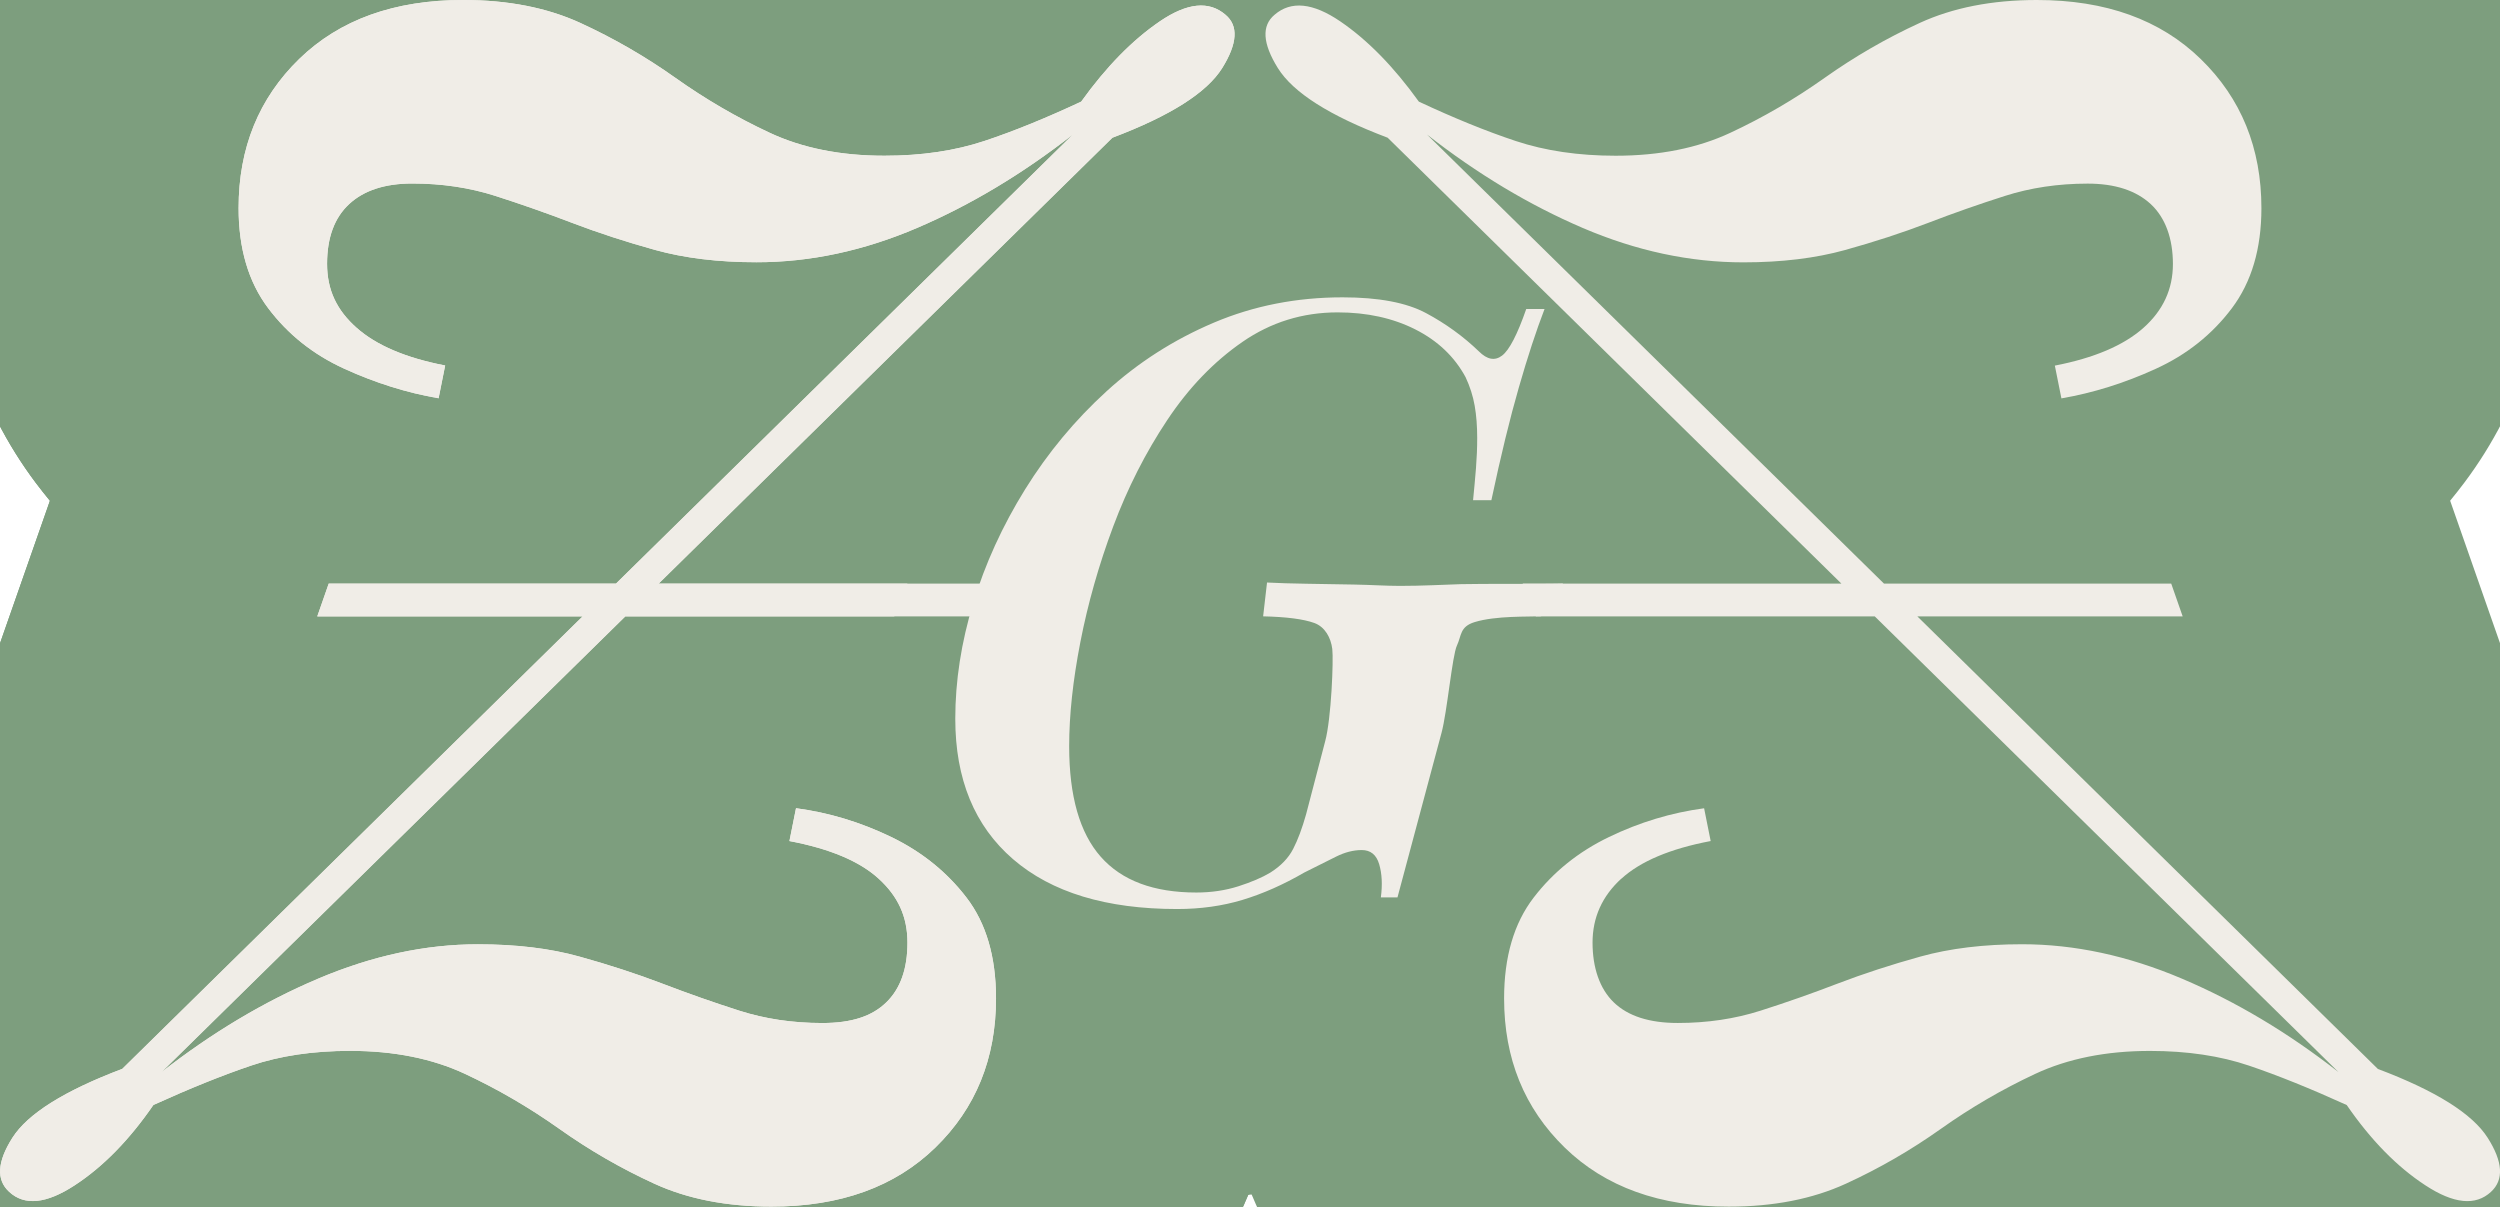
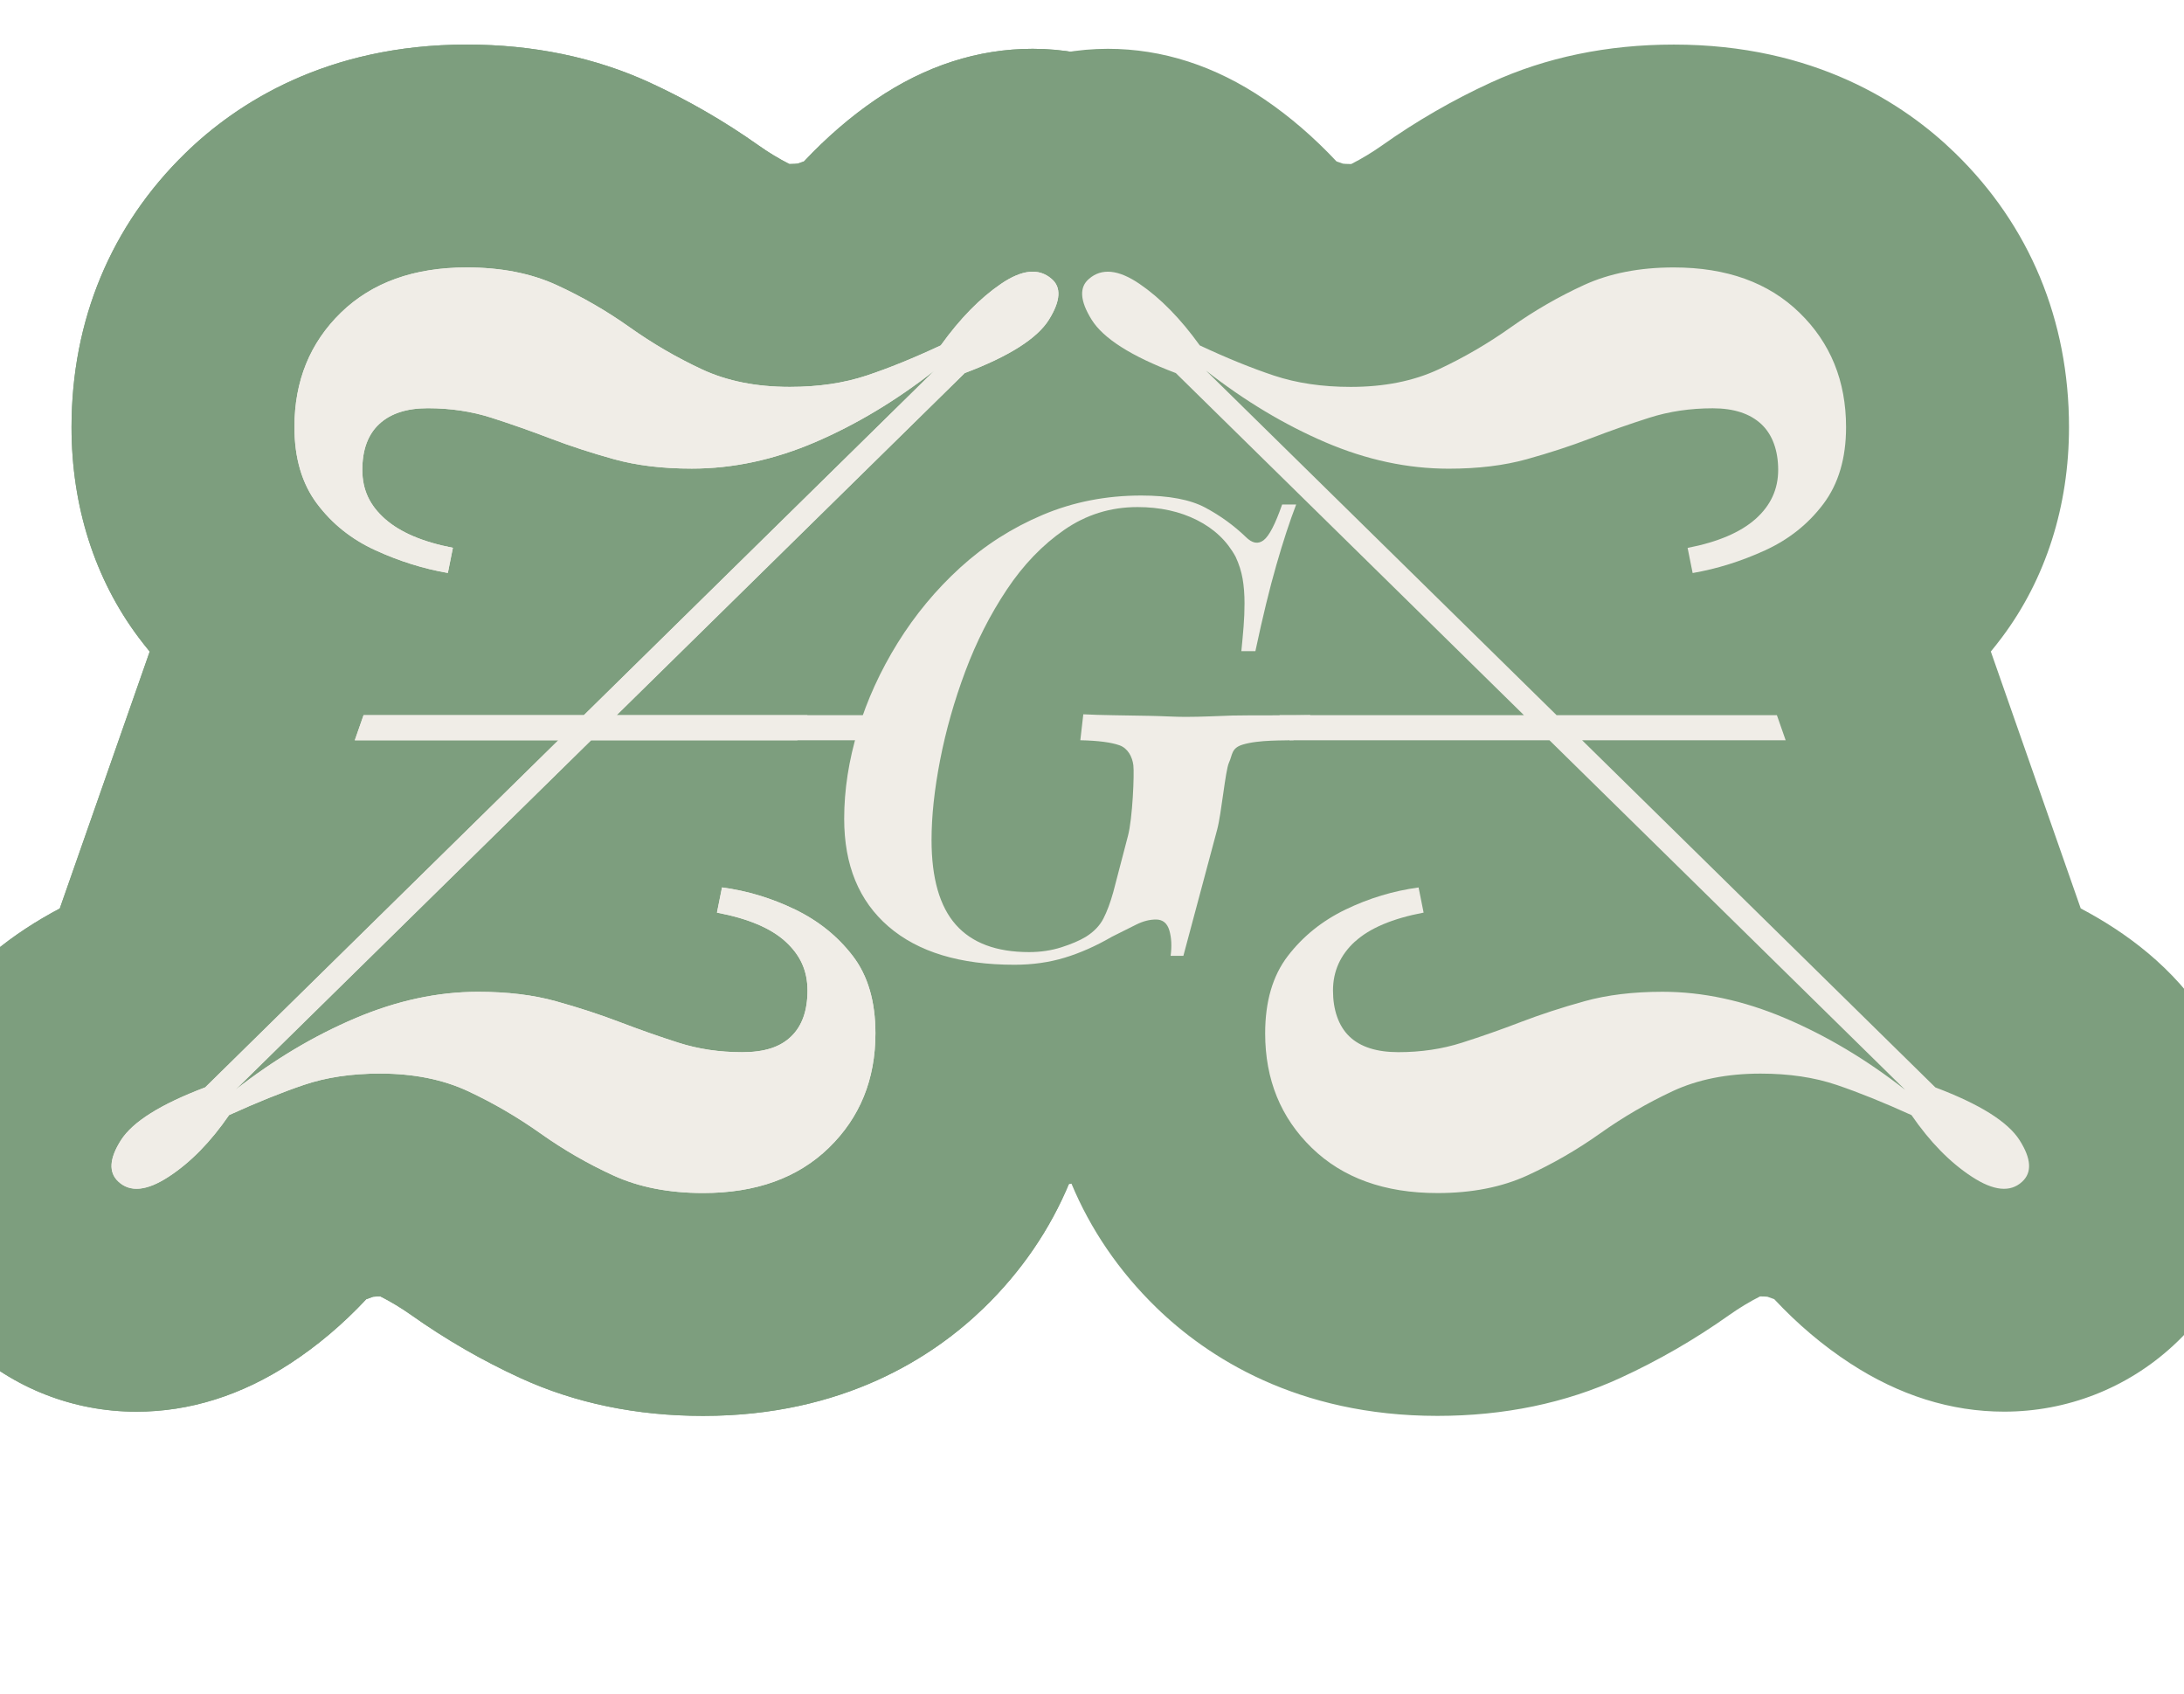
- <svg xmlns="http://www.w3.org/2000/svg" id="Layer_2" data-name="Layer 2" viewBox="0 0 430.24 207.65">
+ <svg xmlns="http://www.w3.org/2000/svg" id="Layer_2" data-name="Layer 2" viewBox="-25 -60 490 380">
  <defs>
    <style>
      .cls-1 {
        fill: #f0ede7;
      }

      .cls-2 {
        fill: #7d9e7e;
      }
    </style>
  </defs>
  <g id="Layer_1-2" data-name="Layer 1">
    <g>
      <g>
        <path d="M205.89,153.6c2.57,0,4.98-.36,7.22-1.07,2.24-.72,4.08-1.5,5.51-2.36,1.81-1.14,3.12-2.5,3.93-4.08.81-1.57,1.55-3.55,2.22-5.94l3.29-12.59c1.05-3.91,1.45-13.97,1.22-15.88-.24-1.91-1.24-3.8-3.1-4.47-1.86-.67-4.79-1.05-8.8-1.14l.67-5.82c1.91.1,4.17.17,6.79.21,2.62.05,5.36.1,8.22.14,2.86.05,5.48.23,7.87.23,3.81,0,7.32-.2,10.51-.3,3.19-.09,15.45-.01,17.55-.11l-3.78,5.64c-2.1.1-7.79-.12-11.43,1-2.57.79-2.24,2.32-3.05,4.04-.81,1.72-1.69,11.49-2.65,15.02l-7.58,28.32h-2.86c.29-2.19.19-4.1-.29-5.72-.48-1.62-1.48-2.43-3-2.43-1.43,0-2.91.38-4.43,1.14-1.53.76-3.34,1.67-5.44,2.72-3.62,2.1-7.18,3.67-10.66,4.72-3.48,1.05-7.22,1.57-11.23,1.57-12.21,0-21.62-2.86-28.25-8.58-6.63-5.72-9.94-13.78-9.94-24.17,0-6.48,1.02-13.11,3.08-19.88,2.05-6.77,5.03-13.3,8.94-19.6,3.91-6.29,8.58-11.92,14.02-16.88,5.44-4.96,11.59-8.89,18.45-11.8,6.87-2.91,14.25-4.36,22.17-4.36,6.2,0,10.99.91,14.37,2.72,3.38,1.81,6.41,4.01,9.08,6.58,1.43,1.43,2.76,1.67,4,.72,1.24-.95,2.62-3.62,4.15-8.01h3.15c-1.43,3.72-2.91,8.22-4.43,13.52-1.53,5.29-3.1,11.75-4.72,19.38h-3.15c.19-1.91.36-3.74.5-5.51.14-1.76.21-3.5.21-5.22,0-2-.14-3.84-.43-5.51-.29-1.67-.81-3.31-1.57-4.93-1.91-3.53-4.79-6.27-8.65-8.22-3.86-1.95-8.32-2.93-13.37-2.93-6.01,0-11.47,1.69-16.38,5.08-4.91,3.39-9.23,7.87-12.94,13.45-3.72,5.58-6.82,11.68-9.3,18.31-2.48,6.63-4.36,13.26-5.65,19.88-1.29,6.63-1.93,12.61-1.93,17.95,0,8.58,1.81,14.92,5.44,19.02,3.62,4.1,9.1,6.15,16.45,6.15Z" />
        <g>
          <path d="M135.86,144.73l1.13-5.64c5.64.75,11.1,2.4,16.36,4.94,5.26,2.54,9.59,6.02,12.98,10.44,3.39,4.42,5.08,10.2,5.08,17.35,0,10.35-3.48,18.9-10.44,25.67-6.96,6.77-16.36,10.16-28.21,10.16-7.71,0-14.44-1.32-20.17-3.95-5.74-2.63-11.19-5.78-16.36-9.45-5.18-3.67-10.58-6.81-16.22-9.45-5.64-2.63-12.23-3.95-19.75-3.95-6.4,0-12.09.85-17.07,2.54-4.99,1.69-10.58,3.95-16.79,6.77-4.14,6.02-8.65,10.63-13.54,13.82-4.89,3.2-8.65,3.57-11.28,1.13-2.26-2.07-2.07-5.17.56-9.31,2.64-4.14,8.93-8.08,18.9-11.85L184.66,23.13c-8.65,6.77-17.59,12.13-26.8,16.08-9.22,3.95-18.43,5.92-27.65,5.92-6.59,0-12.41-.71-17.49-2.12-5.08-1.41-9.83-2.96-14.25-4.65-4.42-1.69-8.84-3.24-13.26-4.66-4.42-1.41-9.17-2.12-14.25-2.12-4.7,0-8.32,1.18-10.86,3.53-2.54,2.35-3.81,5.78-3.81,10.3s1.69,8,5.08,11c3.39,3.01,8.46,5.18,15.24,6.49l-1.13,5.64c-5.46-.94-10.86-2.63-16.22-5.08-5.36-2.44-9.73-5.93-13.12-10.44-3.39-4.51-5.08-10.25-5.08-17.21,0-10.34,3.48-18.9,10.44-25.67C58.45,3.39,67.86,0,79.71,0c7.71,0,14.43,1.32,20.17,3.95,5.74,2.64,11.19,5.78,16.36,9.45,5.17,3.67,10.58,6.82,16.22,9.45,5.64,2.64,12.22,3.95,19.75,3.95,6.39,0,12.13-.85,17.21-2.54,5.08-1.69,10.62-3.95,16.65-6.77,4.32-6.02,8.84-10.62,13.54-13.82,4.7-3.2,8.46-3.57,11.29-1.13,2.26,1.88,2.07,4.94-.56,9.17-2.64,4.23-8.94,8.23-18.9,11.99L27.8,184.51c8.65-6.77,17.63-12.13,26.94-16.08,9.31-3.95,18.48-5.92,27.51-5.92,6.58,0,12.41.7,17.49,2.12,5.08,1.41,9.83,2.96,14.25,4.65,4.42,1.69,8.84,3.25,13.26,4.66,4.42,1.41,9.17,2.12,14.25,2.12s8.56-1.17,11-3.53c2.44-2.35,3.67-5.78,3.67-10.3s-1.65-7.99-4.94-11c-3.29-3.01-8.42-5.17-15.38-6.49ZM54.6,106.08l1.97-5.64h99.59l-2.26,5.64H54.6Z" />
          <path d="M135.86,144.73l1.13-5.64c5.64.75,11.1,2.4,16.36,4.94,5.26,2.54,9.59,6.02,12.98,10.44,3.39,4.42,5.08,10.2,5.08,17.35,0,10.35-3.48,18.9-10.44,25.67-6.96,6.77-16.36,10.16-28.21,10.16-7.71,0-14.44-1.32-20.17-3.95-5.74-2.63-11.19-5.78-16.36-9.45-5.18-3.67-10.58-6.81-16.22-9.45-5.64-2.63-12.23-3.95-19.75-3.95-6.4,0-12.09.85-17.07,2.54-4.99,1.69-10.58,3.95-16.79,6.77-4.14,6.02-8.65,10.63-13.54,13.82-4.89,3.2-8.65,3.57-11.28,1.13-2.26-2.07-2.07-5.17.56-9.31,2.64-4.14,8.93-8.08,18.9-11.85L184.66,23.13c-8.65,6.77-17.59,12.13-26.8,16.08-9.22,3.95-18.43,5.92-27.65,5.92-6.59,0-12.41-.71-17.49-2.12-5.08-1.41-9.83-2.96-14.25-4.65-4.42-1.69-8.84-3.24-13.26-4.66-4.42-1.41-9.17-2.12-14.25-2.12-4.7,0-8.32,1.18-10.86,3.53-2.54,2.35-3.81,5.78-3.81,10.3s1.69,8,5.08,11c3.39,3.01,8.46,5.18,15.24,6.49l-1.13,5.64c-5.46-.94-10.86-2.63-16.22-5.08-5.36-2.44-9.73-5.93-13.12-10.44-3.39-4.51-5.08-10.25-5.08-17.21,0-10.34,3.48-18.9,10.44-25.67C58.45,3.39,67.86,0,79.71,0c7.71,0,14.43,1.32,20.17,3.95,5.74,2.64,11.19,5.78,16.36,9.45,5.17,3.67,10.58,6.82,16.22,9.45,5.64,2.64,12.22,3.95,19.75,3.95,6.39,0,12.13-.85,17.21-2.54,5.08-1.69,10.62-3.95,16.65-6.77,4.32-6.02,8.84-10.62,13.54-13.82,4.7-3.2,8.46-3.57,11.29-1.13,2.26,1.88,2.07,4.94-.56,9.17-2.64,4.23-8.94,8.23-18.9,11.99L27.8,184.51c8.65-6.77,17.63-12.13,26.94-16.08,9.31-3.95,18.48-5.92,27.51-5.92,6.58,0,12.41.7,17.49,2.12,5.08,1.41,9.83,2.96,14.25,4.65,4.42,1.69,8.84,3.25,13.26,4.66,4.42,1.41,9.17,2.12,14.25,2.12s8.56-1.17,11-3.53c2.44-2.35,3.67-5.78,3.67-10.3s-1.65-7.99-4.94-11c-3.29-3.01-8.42-5.17-15.38-6.49ZM54.6,106.08l1.97-5.64h119.59l-2.26,5.64H54.6Z" />
          <path d="M279.01,151.22c-3.29,3.01-4.94,6.68-4.94,11s1.23,7.95,3.67,10.3c2.45,2.35,6.11,3.53,11,3.53,5.08,0,9.83-.71,14.25-2.12,4.42-1.41,8.84-2.96,13.26-4.66,4.42-1.69,9.17-3.24,14.25-4.65,5.08-1.41,10.91-2.12,17.49-2.12,9.03,0,18.2,1.97,27.51,5.92,9.31,3.95,18.29,9.31,26.94,16.08L238.81,23.7c-9.97-3.76-16.27-7.76-18.9-11.99-2.63-4.23-2.82-7.29-.56-9.17,2.82-2.44,6.59-2.07,11.29,1.13,4.7,3.2,9.22,7.81,13.54,13.82,6.02,2.82,11.57,5.08,16.65,6.77,5.08,1.69,10.82,2.54,17.21,2.54,7.53,0,14.11-1.31,19.75-3.95,5.64-2.63,11.05-5.78,16.22-9.45,5.18-3.67,10.63-6.82,16.36-9.45C336.1,1.32,342.82,0,350.53,0c11.85,0,21.26,3.39,28.21,10.16,6.96,6.77,10.44,15.33,10.44,25.67,0,6.96-1.69,12.7-5.08,17.21-3.39,4.51-7.76,8-13.12,10.44-5.36,2.45-10.77,4.14-16.22,5.08l-1.13-5.64c6.77-1.31,11.85-3.48,15.24-6.49,3.39-3.01,5.08-6.67,5.08-11s-1.27-7.94-3.81-10.3c-2.54-2.35-6.16-3.53-10.86-3.53-5.08,0-9.83.71-14.25,2.12-4.42,1.41-8.84,2.96-13.26,4.66-4.42,1.69-9.17,3.24-14.25,4.65-5.08,1.41-10.91,2.12-17.49,2.12-9.21,0-18.43-1.97-27.65-5.92-9.21-3.95-18.15-9.31-26.8-16.08l163.64,160.81c9.97,3.76,16.27,7.71,18.9,11.85,2.63,4.14,2.82,7.24.56,9.31-2.64,2.44-6.4,2.07-11.28-1.13-4.89-3.19-9.4-7.8-13.54-13.82-6.21-2.82-11.8-5.08-16.79-6.77-4.98-1.69-10.67-2.54-17.07-2.54-7.52,0-14.11,1.32-19.75,3.95-5.64,2.64-11.05,5.78-16.22,9.45-5.17,3.67-10.62,6.82-16.36,9.45-5.74,2.63-12.46,3.95-20.17,3.95-11.85,0-21.25-3.39-28.21-10.16-6.96-6.77-10.44-15.33-10.44-25.67,0-7.15,1.69-12.93,5.08-17.35,3.39-4.42,7.71-7.9,12.98-10.44,5.27-2.54,10.72-4.18,16.36-4.94l1.13,5.64c-6.96,1.32-12.08,3.48-15.38,6.49ZM264.33,106.08l-2.26-5.64h111.59s1.97,5.64,1.97,5.64h-111.31Z" />
        </g>
      </g>
      <g>
        <path class="cls-2" d="M202.6,206.46c-7.59,0-14.79-.67-21.59-2h-.32v-.06c-15.02-2.99-28.09-9.24-39.02-18.67-17.58-15.17-27.27-37.2-27.27-62.02,0-11.37,1.76-22.94,5.22-34.38,3.31-10.92,8.13-21.52,14.32-31.49,6.31-10.16,13.98-19.39,22.79-27.42,9.6-8.76,20.58-15.79,32.64-20.9,13.05-5.53,27.07-8.33,41.68-8.33,7.11,0,13.69.66,19.81,2h87.74l-17.23,44.79,44.29-2.03-72.97,108.91-.56.03-13.27,49.56h-57.21c-6.17,1.33-12.55,2-19.07,2Z" />
        <g>
          <path class="cls-2" d="M132.75,257.65c-14.93,0-28.73-2.86-41.03-8.51-8.52-3.91-16.75-8.66-24.44-14.11-2.25-1.59-4.53-2.97-6.92-4.18-.04,0-.08,0-.13,0-.76,0-1.26.04-1.53.07-.49.17-1,.35-1.52.55-5.24,5.6-10.93,10.41-17,14.38-11.01,7.2-22.65,10.86-34.57,10.86-14.13,0-27.63-5.28-38-14.87-12.14-11.21-18.52-27.1-17.52-43.62.61-10.1,3.92-19.94,9.83-29.23,7.62-11.95,18.33-19.79,28.49-25.17l20.18-57.64c-.84-1.02-1.66-2.06-2.46-3.12-9.87-13.16-15.08-29.48-15.08-47.22C-8.94,11.86-.1-9.41,16.63-25.68c11.39-11.09,31.59-24.32,63.08-24.32,14.92,0,28.72,2.86,41.02,8.5,8.56,3.94,16.77,8.67,24.43,14.1,2.24,1.59,4.56,2.99,6.93,4.2.04,0,.08,0,.13,0,.94,0,1.51-.06,1.75-.09.46-.16.93-.32,1.42-.5,5.06-5.38,10.44-10.03,16.09-13.88,11.11-7.56,22.96-11.38,35.22-11.38,13.38,0,26.33,4.78,36.54,13.46,21.38,18.1,25.32,48.34,9.55,73.71-7.45,11.96-17.92,19.85-27.96,25.29l-22.48,56.19c1.26,1.44,2.48,2.92,3.65,4.45,10.08,13.16,15.4,29.67,15.4,47.77,0,23.96-8.84,45.23-25.56,61.5-11.41,11.1-31.61,24.33-63.09,24.33Z" />
          <path class="cls-2" d="M132.75,257.65c-14.93,0-28.73-2.86-41.03-8.51-8.52-3.91-16.75-8.66-24.44-14.11-2.25-1.59-4.53-2.97-6.92-4.18-.04,0-.08,0-.13,0-.76,0-1.26.04-1.53.07-.49.17-1,.35-1.52.55-5.24,5.6-10.93,10.41-17,14.38-11.01,7.2-22.65,10.86-34.57,10.86-14.13,0-27.63-5.28-38-14.87-12.14-11.21-18.52-27.1-17.52-43.62.61-10.1,3.92-19.94,9.83-29.23,7.62-11.95,18.33-19.79,28.49-25.17l20.18-57.64c-.84-1.02-1.66-2.06-2.46-3.12-9.87-13.16-15.08-29.48-15.08-47.22C-8.94,11.86-.1-9.41,16.63-25.68c11.39-11.09,31.59-24.32,63.08-24.32,14.92,0,28.72,2.86,41.02,8.5,8.56,3.94,16.77,8.67,24.43,14.1,2.24,1.59,4.56,2.99,6.93,4.2.04,0,.08,0,.13,0,.94,0,1.51-.06,1.75-.09.46-.16.93-.32,1.42-.5,5.06-5.38,10.44-10.03,16.09-13.88,11.11-7.56,22.96-11.38,35.22-11.38,13.38,0,26.33,4.78,36.54,13.46,21.38,18.1,25.32,48.34,9.55,73.71-2.93,4.7-6.33,8.78-9.98,12.32h7.21l-35.33,88.31c4.42,10.01,6.71,21.2,6.71,33.07,0,23.96-8.84,45.23-25.56,61.5-11.41,11.1-31.61,24.33-63.09,24.33Z" />
          <path class="cls-2" d="M297.49,257.65c-31.48,0-51.68-13.23-63.08-24.32-16.73-16.29-25.57-37.55-25.57-61.51,0-15.43,3.87-29.71,11.24-41.73l-31.37-78.44c-4.14-3.81-7.98-8.27-11.24-13.51-5.75-9.25-8.97-18.94-9.58-28.82-1.07-17.36,5.88-33.7,19.09-44.89,10.21-8.7,23.18-13.48,36.57-13.48,12.26,0,24.11,3.83,35.2,11.37,5.67,3.86,11.05,8.5,16.11,13.89.48.18.96.34,1.42.5.24.03.81.09,1.75.09.04,0,.09,0,.13,0,2.38-1.21,4.69-2.61,6.92-4.18,7.68-5.44,15.88-10.18,24.41-14.1,12.34-5.66,26.14-8.52,41.06-8.52,31.49,0,51.69,13.23,63.09,24.33,16.72,16.26,25.56,37.53,25.56,61.5,0,17.73-5.21,34.06-15.08,47.21-.8,1.06-1.62,2.11-2.46,3.13l20.17,57.63c10.16,5.37,20.86,13.2,28.46,25.12,5.94,9.35,9.25,19.18,9.86,29.29,1,16.56-5.41,32.48-17.59,43.69-10.36,9.55-23.82,14.8-37.92,14.8-11.92,0-23.56-3.66-34.59-10.87-6.07-3.96-11.75-8.77-16.99-14.37-.52-.19-1.03-.37-1.52-.54-.26-.03-.76-.07-1.53-.07-.04,0-.09,0-.13,0-2.38,1.2-4.66,2.59-6.93,4.19-7.67,5.44-15.9,10.19-24.44,14.11-12.28,5.64-26.09,8.5-41.01,8.5Z" />
        </g>
      </g>
      <g>
        <path class="cls-1" d="M205.89,153.6c2.57,0,4.98-.36,7.22-1.07,2.24-.72,4.08-1.5,5.51-2.36,1.81-1.14,3.12-2.5,3.93-4.08.81-1.57,1.55-3.55,2.22-5.94l3.29-12.59c1.05-3.91,1.45-13.97,1.22-15.88-.24-1.91-1.24-3.8-3.1-4.47-1.86-.67-4.79-1.05-8.8-1.14l.67-5.82c1.91.1,4.17.17,6.79.21,2.62.05,5.36.1,8.22.14,2.86.05,5.48.23,7.87.23,3.81,0,7.32-.2,10.51-.3,3.19-.09,15.45-.01,17.55-.11l-3.78,5.64c-2.1.1-7.79-.12-11.43,1-2.57.79-2.24,2.32-3.05,4.04-.81,1.72-1.69,11.49-2.65,15.02l-7.58,28.32h-2.86c.29-2.19.19-4.1-.29-5.72-.48-1.62-1.48-2.43-3-2.43-1.43,0-2.91.38-4.43,1.14-1.53.76-3.34,1.67-5.44,2.72-3.62,2.1-7.18,3.67-10.66,4.72-3.48,1.05-7.22,1.57-11.23,1.57-12.21,0-21.62-2.86-28.25-8.58-6.63-5.72-9.94-13.78-9.94-24.17,0-6.48,1.02-13.11,3.08-19.88,2.05-6.77,5.03-13.3,8.94-19.6,3.91-6.29,8.58-11.92,14.02-16.88,5.44-4.96,11.59-8.89,18.45-11.8,6.87-2.91,14.25-4.36,22.17-4.36,6.2,0,10.99.91,14.37,2.72,3.38,1.81,6.41,4.01,9.08,6.58,1.43,1.43,2.76,1.67,4,.72,1.24-.95,2.62-3.62,4.15-8.01h3.15c-1.43,3.72-2.91,8.22-4.43,13.52-1.53,5.29-3.1,11.75-4.72,19.38h-3.15c.19-1.91.36-3.74.5-5.51.14-1.76.21-3.5.21-5.22,0-2-.14-3.84-.43-5.51-.29-1.67-.81-3.31-1.57-4.93-1.91-3.53-4.79-6.27-8.65-8.22-3.86-1.95-8.32-2.93-13.37-2.93-6.01,0-11.47,1.69-16.38,5.08-4.91,3.39-9.23,7.87-12.94,13.45-3.72,5.58-6.82,11.68-9.3,18.31-2.48,6.63-4.36,13.26-5.65,19.88-1.29,6.63-1.93,12.61-1.93,17.95,0,8.58,1.81,14.92,5.44,19.02,3.62,4.1,9.1,6.15,16.45,6.15Z" />
        <g>
          <path class="cls-1" d="M135.86,144.73l1.13-5.64c5.64.75,11.1,2.4,16.36,4.94,5.26,2.54,9.59,6.02,12.98,10.44,3.39,4.42,5.08,10.2,5.08,17.35,0,10.35-3.48,18.9-10.44,25.67-6.96,6.77-16.36,10.16-28.21,10.16-7.71,0-14.44-1.32-20.17-3.95-5.74-2.63-11.19-5.78-16.36-9.45-5.18-3.67-10.58-6.81-16.22-9.45-5.64-2.63-12.23-3.95-19.75-3.95-6.4,0-12.09.85-17.07,2.54-4.99,1.69-10.58,3.95-16.79,6.77-4.14,6.02-8.65,10.63-13.54,13.82-4.89,3.2-8.65,3.57-11.28,1.13-2.26-2.07-2.07-5.17.56-9.31,2.64-4.14,8.93-8.08,18.9-11.85L184.66,23.13c-8.65,6.77-17.59,12.13-26.8,16.08-9.22,3.95-18.43,5.92-27.65,5.92-6.59,0-12.41-.71-17.49-2.12-5.08-1.41-9.83-2.96-14.25-4.65-4.42-1.69-8.84-3.24-13.26-4.66-4.42-1.41-9.17-2.12-14.25-2.12-4.7,0-8.32,1.18-10.86,3.53-2.54,2.35-3.81,5.78-3.81,10.3s1.69,8,5.08,11c3.39,3.01,8.46,5.18,15.24,6.49l-1.13,5.64c-5.46-.94-10.86-2.63-16.22-5.08-5.36-2.44-9.73-5.93-13.12-10.44-3.39-4.51-5.08-10.25-5.08-17.21,0-10.34,3.48-18.9,10.44-25.67C58.45,3.39,67.86,0,79.71,0c7.71,0,14.43,1.32,20.17,3.95,5.74,2.64,11.19,5.78,16.36,9.45,5.17,3.67,10.58,6.82,16.22,9.45,5.64,2.64,12.22,3.95,19.75,3.95,6.39,0,12.13-.85,17.21-2.54,5.08-1.69,10.62-3.95,16.65-6.77,4.32-6.02,8.84-10.62,13.54-13.82,4.7-3.2,8.46-3.57,11.29-1.13,2.26,1.88,2.07,4.94-.56,9.17-2.64,4.23-8.94,8.23-18.9,11.99L27.8,184.51c8.65-6.77,17.63-12.13,26.94-16.08,9.31-3.95,18.48-5.92,27.51-5.92,6.58,0,12.41.7,17.49,2.12,5.08,1.41,9.83,2.96,14.25,4.65,4.42,1.69,8.84,3.25,13.26,4.66,4.42,1.41,9.17,2.12,14.25,2.12s8.56-1.17,11-3.53c2.44-2.35,3.67-5.78,3.67-10.3s-1.65-7.99-4.94-11c-3.29-3.01-8.42-5.17-15.38-6.49ZM54.6,106.08l1.97-5.64h99.59l-2.26,5.64H54.6Z" />
          <path class="cls-1" d="M135.86,144.73l1.13-5.64c5.64.75,11.1,2.4,16.36,4.94,5.26,2.54,9.59,6.02,12.98,10.44,3.39,4.42,5.08,10.2,5.08,17.35,0,10.35-3.48,18.9-10.44,25.67-6.96,6.77-16.36,10.16-28.21,10.16-7.71,0-14.44-1.32-20.17-3.95-5.74-2.63-11.19-5.78-16.36-9.45-5.18-3.67-10.58-6.81-16.22-9.45-5.64-2.63-12.23-3.95-19.75-3.95-6.4,0-12.09.85-17.07,2.54-4.99,1.69-10.58,3.95-16.79,6.77-4.14,6.02-8.65,10.63-13.54,13.82-4.89,3.2-8.65,3.57-11.28,1.13-2.26-2.07-2.07-5.17.56-9.31,2.64-4.14,8.93-8.08,18.9-11.85L184.66,23.13c-8.65,6.77-17.59,12.13-26.8,16.08-9.22,3.95-18.43,5.92-27.65,5.92-6.59,0-12.41-.71-17.49-2.12-5.08-1.41-9.83-2.96-14.25-4.65-4.42-1.69-8.84-3.24-13.26-4.66-4.42-1.41-9.17-2.12-14.25-2.12-4.7,0-8.32,1.18-10.86,3.53-2.54,2.35-3.81,5.78-3.81,10.3s1.69,8,5.08,11c3.39,3.01,8.46,5.18,15.24,6.49l-1.13,5.64c-5.46-.94-10.86-2.63-16.22-5.08-5.36-2.44-9.73-5.93-13.12-10.44-3.39-4.51-5.08-10.25-5.08-17.21,0-10.34,3.48-18.9,10.44-25.67C58.45,3.39,67.86,0,79.71,0c7.71,0,14.43,1.32,20.17,3.95,5.74,2.64,11.19,5.78,16.36,9.45,5.17,3.67,10.58,6.82,16.22,9.45,5.64,2.64,12.22,3.95,19.75,3.95,6.39,0,12.13-.85,17.21-2.54,5.08-1.69,10.62-3.95,16.65-6.77,4.32-6.02,8.84-10.62,13.54-13.82,4.7-3.2,8.46-3.57,11.29-1.13,2.26,1.88,2.07,4.94-.56,9.17-2.64,4.23-8.94,8.23-18.9,11.99L27.8,184.51c8.65-6.77,17.63-12.13,26.94-16.08,9.31-3.95,18.48-5.92,27.51-5.92,6.58,0,12.41.7,17.49,2.12,5.08,1.41,9.83,2.96,14.25,4.65,4.42,1.69,8.84,3.25,13.26,4.66,4.42,1.41,9.17,2.12,14.25,2.12s8.56-1.17,11-3.53c2.44-2.35,3.67-5.78,3.67-10.3s-1.65-7.99-4.94-11c-3.29-3.01-8.42-5.17-15.38-6.49ZM54.6,106.08l1.97-5.64h119.59l-2.26,5.64H54.6Z" />
          <path class="cls-1" d="M279.01,151.22c-3.29,3.01-4.94,6.68-4.94,11s1.23,7.95,3.67,10.3c2.45,2.35,6.11,3.53,11,3.53,5.08,0,9.83-.71,14.25-2.12,4.42-1.41,8.84-2.96,13.26-4.66,4.42-1.69,9.17-3.24,14.25-4.65,5.08-1.41,10.91-2.12,17.49-2.12,9.03,0,18.2,1.97,27.51,5.92,9.31,3.95,18.29,9.31,26.94,16.08L238.81,23.7c-9.97-3.76-16.27-7.76-18.9-11.99-2.63-4.23-2.82-7.29-.56-9.17,2.82-2.44,6.59-2.07,11.29,1.13,4.7,3.2,9.22,7.81,13.54,13.82,6.02,2.82,11.57,5.08,16.65,6.77,5.08,1.69,10.82,2.54,17.21,2.54,7.53,0,14.11-1.31,19.75-3.95,5.64-2.63,11.05-5.78,16.22-9.45,5.18-3.67,10.63-6.82,16.36-9.45C336.1,1.32,342.82,0,350.53,0c11.85,0,21.26,3.39,28.21,10.16,6.96,6.77,10.44,15.33,10.44,25.67,0,6.96-1.69,12.7-5.08,17.21-3.39,4.51-7.76,8-13.12,10.44-5.36,2.45-10.77,4.14-16.22,5.08l-1.13-5.64c6.77-1.31,11.85-3.48,15.24-6.49,3.39-3.01,5.08-6.67,5.08-11s-1.27-7.94-3.81-10.3c-2.54-2.35-6.16-3.53-10.86-3.53-5.08,0-9.83.71-14.25,2.12-4.42,1.41-8.84,2.96-13.26,4.66-4.42,1.69-9.17,3.24-14.25,4.65-5.08,1.41-10.91,2.12-17.49,2.12-9.21,0-18.43-1.97-27.65-5.92-9.21-3.95-18.15-9.31-26.8-16.08l163.64,160.81c9.97,3.76,16.27,7.71,18.9,11.85,2.63,4.14,2.82,7.24.56,9.31-2.64,2.44-6.4,2.07-11.28-1.13-4.89-3.19-9.4-7.8-13.54-13.82-6.21-2.82-11.8-5.08-16.79-6.77-4.98-1.69-10.67-2.54-17.07-2.54-7.52,0-14.11,1.32-19.75,3.95-5.64,2.64-11.05,5.78-16.22,9.45-5.17,3.67-10.62,6.82-16.36,9.45-5.74,2.63-12.46,3.95-20.17,3.95-11.85,0-21.25-3.39-28.21-10.16-6.96-6.77-10.44-15.33-10.44-25.67,0-7.15,1.69-12.93,5.08-17.35,3.39-4.42,7.71-7.9,12.98-10.44,5.27-2.54,10.72-4.18,16.36-4.94l1.13,5.64c-6.96,1.32-12.08,3.48-15.38,6.49ZM264.33,106.08l-2.26-5.64h111.59s1.97,5.64,1.97,5.64h-111.31Z" />
        </g>
      </g>
    </g>
  </g>
</svg>
